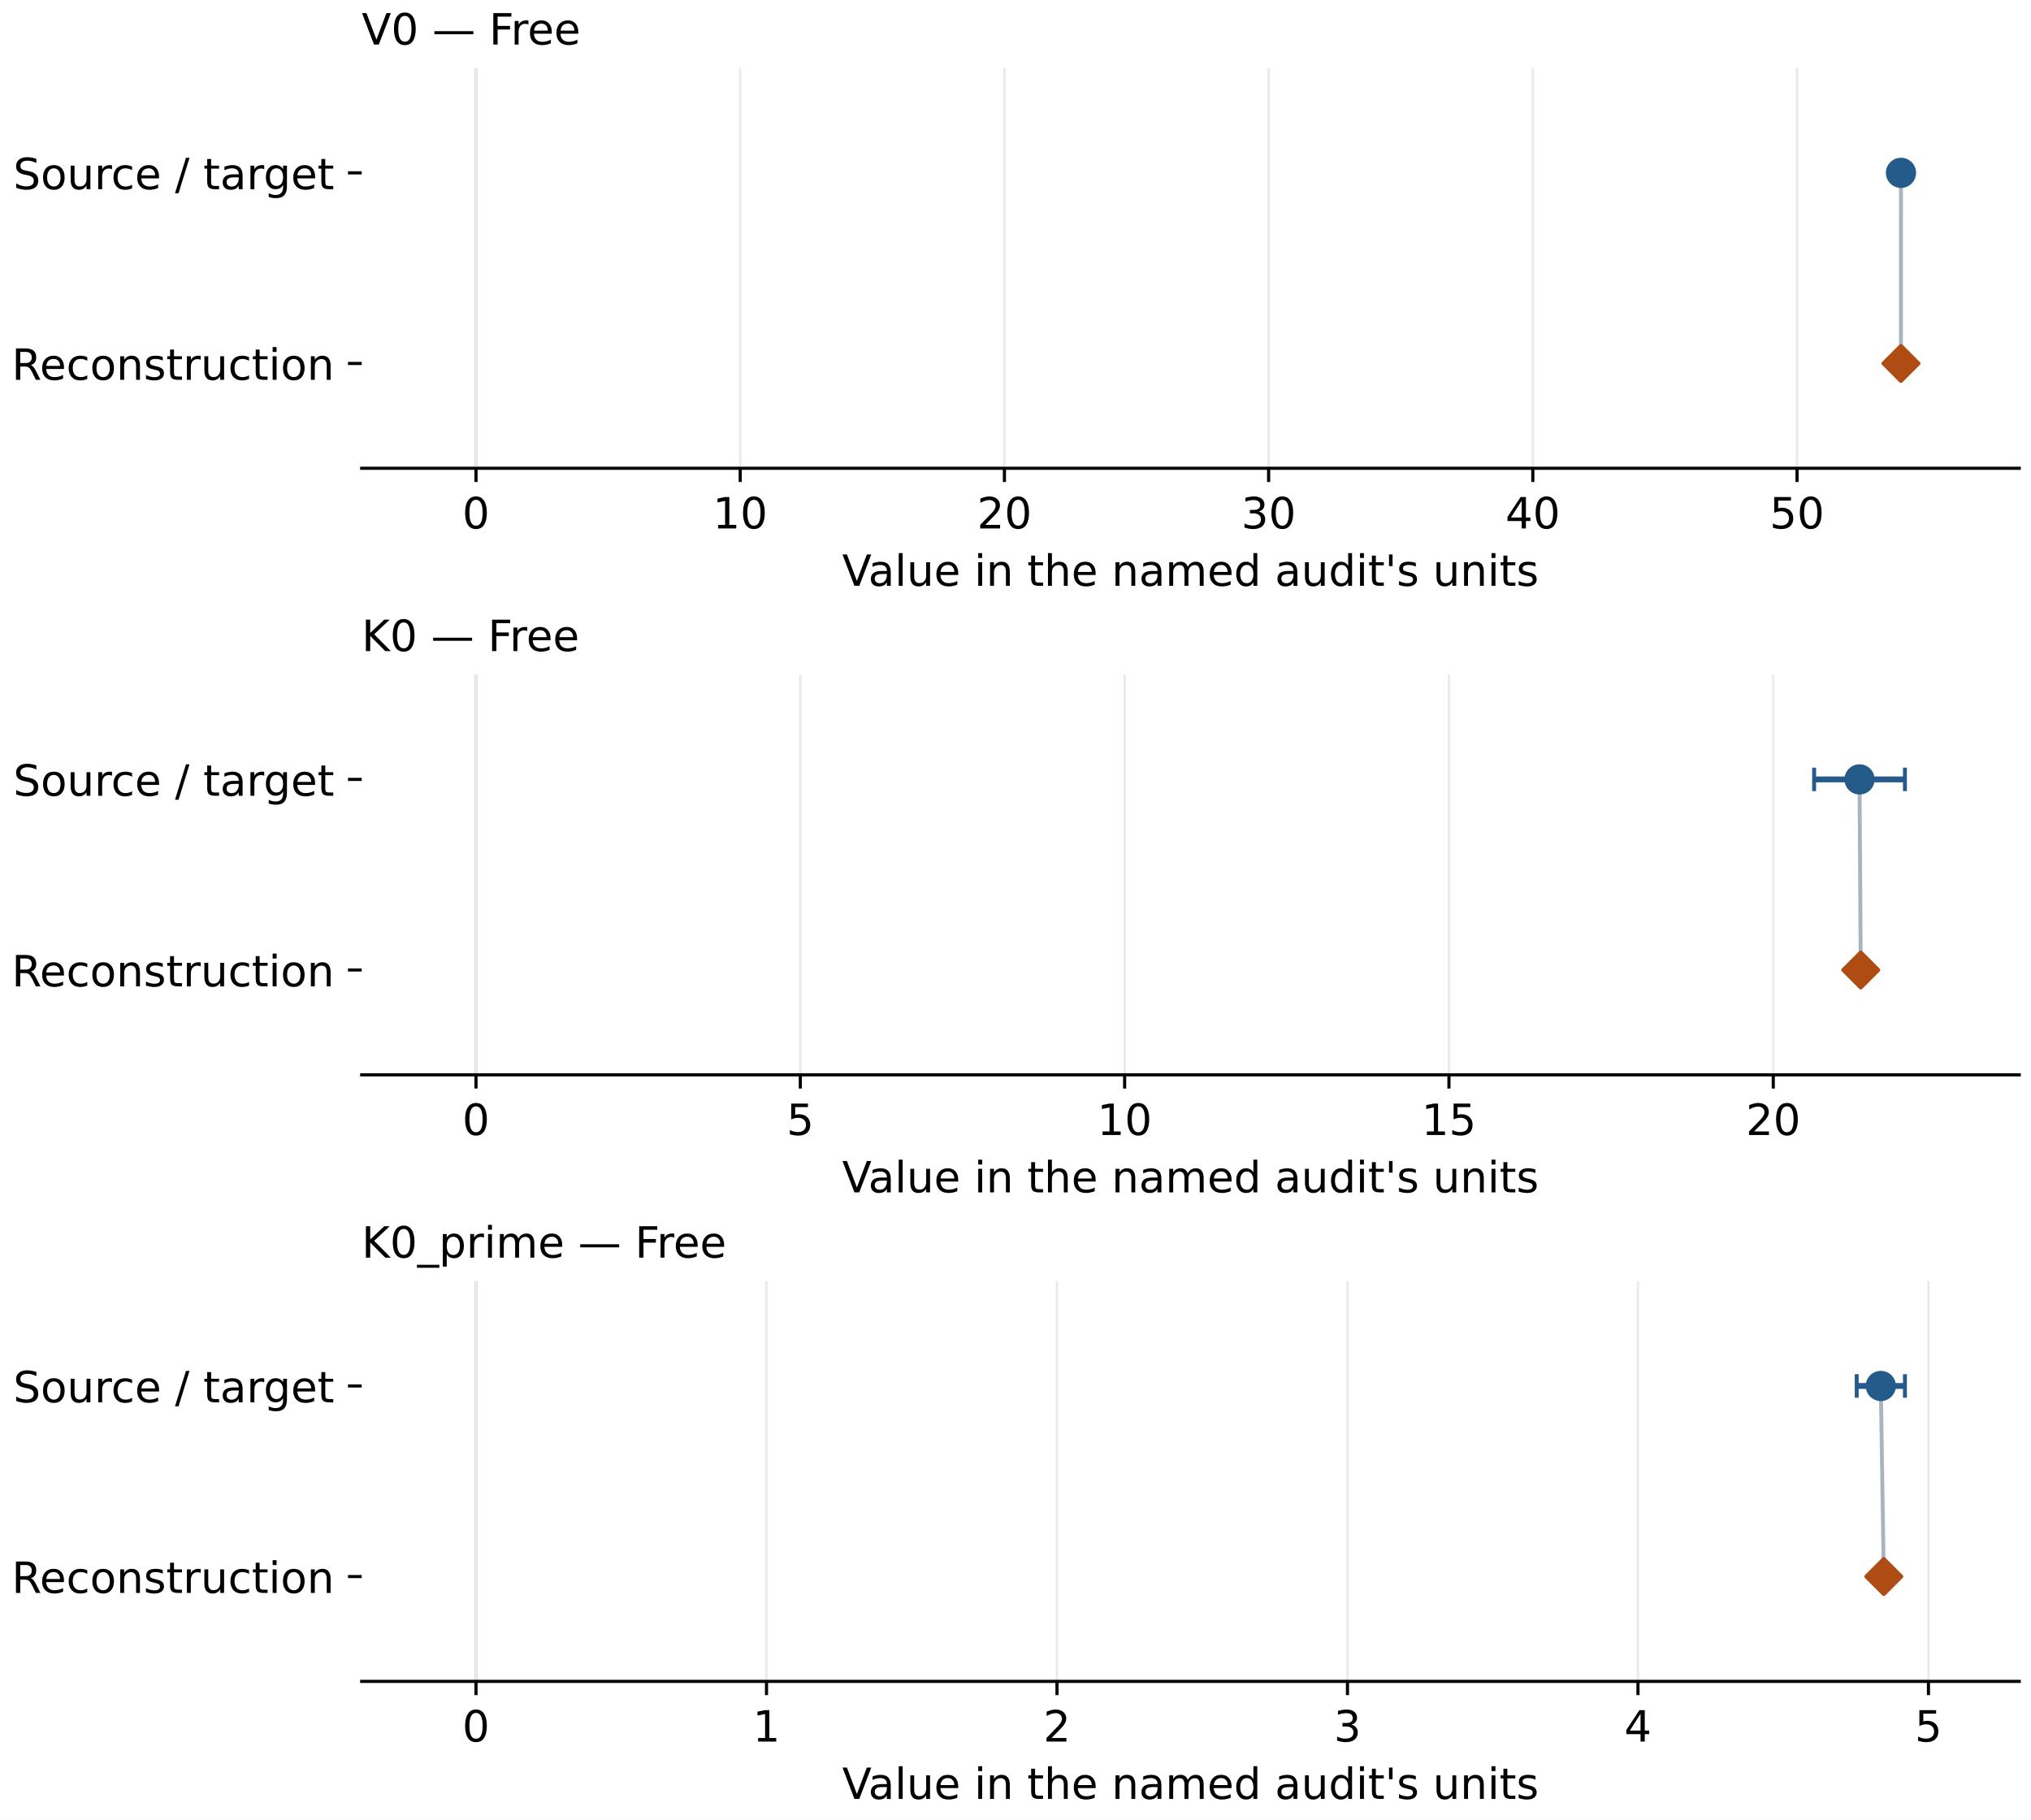
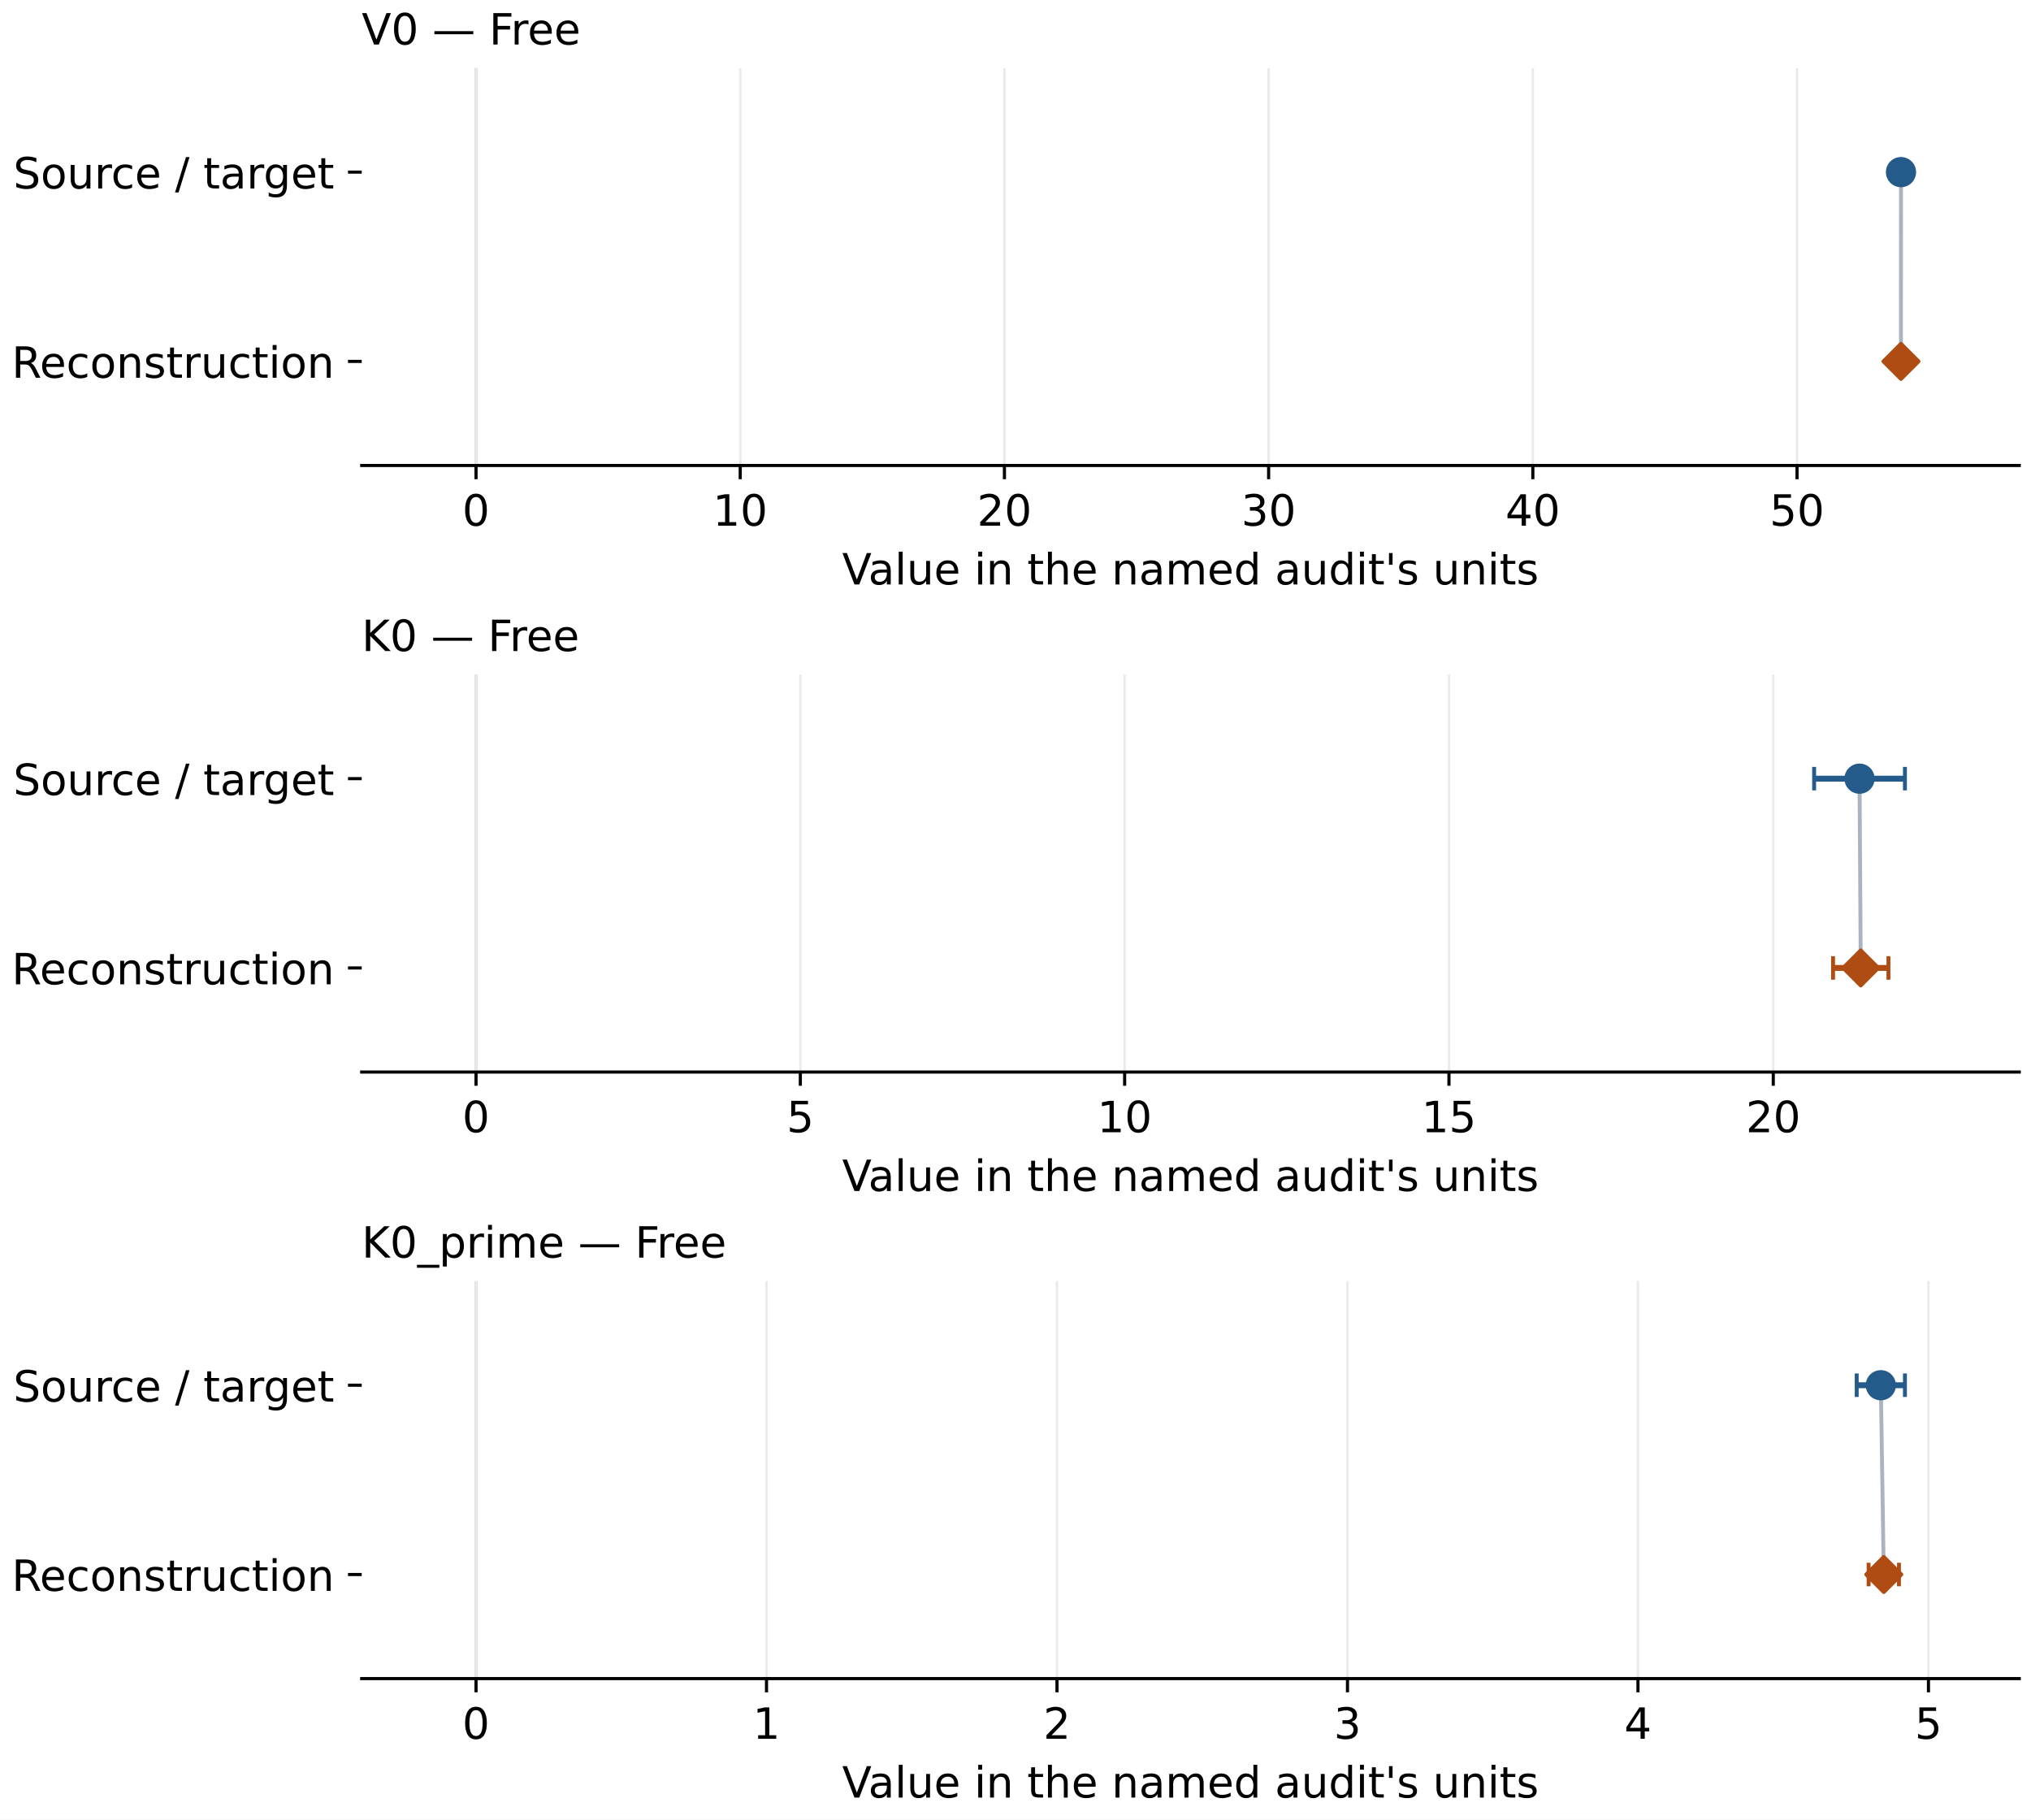
<svg xmlns="http://www.w3.org/2000/svg" xmlns:xlink="http://www.w3.org/1999/xlink" width="518.4pt" height="464.4pt" viewBox="0 0 518.4 464.4" version="1.1">
  <defs>
    <style type="text/css">*{stroke-linejoin: round; stroke-linecap: butt}</style>
  </defs>
  <g id="figure_1">
    <g id="patch_1">
      <path d="M 0 464.4 L 518.4 464.4 L 518.4 0 L 0 0 z " style="fill: #ffffff" />
    </g>
    <g id="axes_1">
      <g id="patch_2">
-         <path d="M 92.321 119.508 L 515.4 119.508 L 515.4 17.359 L 92.321 17.359 z " style="fill: #ffffff" />
+         <path d="M 92.323 118.799 L 515.4 118.799 L 515.4 17.358 L 92.323 17.358 z " style="fill: #ffffff" />
      </g>
      <g id="line2d_1">
-         <path d="M 121.499 119.508 L 121.499 17.359 " clip-path="url(#p881a610187)" style="fill: none; stroke: #c3cad2; stroke-width: 0.7; stroke-linecap: square" />
+         <path d="M 121.501 118.799 L 121.501 17.358 " clip-path="url(#pf70a6665eb)" style="fill: none; stroke: #c3cad2; stroke-width: 0.7; stroke-linecap: square" />
      </g>
      <g id="line2d_2">
-         <path d="M 485.214 44.112 L 485.207 92.754 " clip-path="url(#p881a610187)" style="fill: none; stroke: #aab4c0; stroke-linecap: square" />
+         <path d="M 485.214 43.926 L 485.207 92.231 " clip-path="url(#pf70a6665eb)" style="fill: none; stroke: #aab4c0; stroke-linecap: square" />
      </g>
      <g id="matplotlib.axis_1">
        <g id="xtick_1">
          <g id="line2d_3">
-             <path d="M 121.499 119.508 L 121.499 17.359 " clip-path="url(#p881a610187)" style="fill: none; stroke: #e7eaee; stroke-width: 0.6; stroke-linecap: square" />
+             <path d="M 121.501 118.799 L 121.501 17.358 " clip-path="url(#pf70a6665eb)" style="fill: none; stroke: #e7eaee; stroke-width: 0.6; stroke-linecap: square" />
          </g>
          <g id="line2d_4">
            <defs>
              <path id="mb45e14ee2d" d="M 0 0 L 0 3.5 " style="stroke: #000000; stroke-width: 0.8" />
            </defs>
            <g>
-               <use xlink:href="#mb45e14ee2d" x="121.499" y="119.508" style="stroke: #000000; stroke-width: 0.8" />
+               <use xlink:href="#mb45e14ee2d" x="121.501" y="118.799" style="stroke: #000000; stroke-width: 0.8" />
            </g>
          </g>
          <g id="text_1">
-             <text style="font: 11px 'DejaVu Sans', Arial, sans-serif; text-anchor: middle" x="121.499" y="134.866" transform="rotate(-0 121.4993 134.8662)">0</text>
+             <text style="font-size: 11px; font-family: 'DejaVu Sans', Arial, sans-serif; text-anchor: middle" x="121.501" y="134.156" transform="rotate(-0 121.5009 134.156)">0</text>
          </g>
        </g>
        <g id="xtick_2">
          <g id="line2d_5">
-             <path d="M 188.936 119.508 L 188.936 17.359 " clip-path="url(#p881a610187)" style="fill: none; stroke: #e7eaee; stroke-width: 0.6; stroke-linecap: square" />
+             <path d="M 188.937 118.799 L 188.937 17.358 " clip-path="url(#pf70a6665eb)" style="fill: none; stroke: #e7eaee; stroke-width: 0.6; stroke-linecap: square" />
          </g>
          <g id="line2d_6">
            <g>
-               <use xlink:href="#mb45e14ee2d" x="188.936" y="119.508" style="stroke: #000000; stroke-width: 0.8" />
+               <use xlink:href="#mb45e14ee2d" x="188.937" y="118.799" style="stroke: #000000; stroke-width: 0.8" />
            </g>
          </g>
          <g id="text_2">
-             <text style="font: 11px 'DejaVu Sans', Arial, sans-serif; text-anchor: middle" x="188.936" y="134.866" transform="rotate(-0 188.9359 134.8662)">10</text>
+             <text style="font-size: 11px; font-family: 'DejaVu Sans', Arial, sans-serif; text-anchor: middle" x="188.937" y="134.156" transform="rotate(-0 188.9373 134.156)">10</text>
          </g>
        </g>
        <g id="xtick_3">
          <g id="line2d_7">
-             <path d="M 256.373 119.508 L 256.373 17.359 " clip-path="url(#p881a610187)" style="fill: none; stroke: #e7eaee; stroke-width: 0.6; stroke-linecap: square" />
+             <path d="M 256.374 118.799 L 256.374 17.358 " clip-path="url(#pf70a6665eb)" style="fill: none; stroke: #e7eaee; stroke-width: 0.6; stroke-linecap: square" />
          </g>
          <g id="line2d_8">
            <g>
-               <use xlink:href="#mb45e14ee2d" x="256.373" y="119.508" style="stroke: #000000; stroke-width: 0.8" />
+               <use xlink:href="#mb45e14ee2d" x="256.374" y="118.799" style="stroke: #000000; stroke-width: 0.8" />
            </g>
          </g>
          <g id="text_3">
-             <text style="font: 11px 'DejaVu Sans', Arial, sans-serif; text-anchor: middle" x="256.373" y="134.866" transform="rotate(-0 256.3726 134.8662)">20</text>
+             <text style="font-size: 11px; font-family: 'DejaVu Sans', Arial, sans-serif; text-anchor: middle" x="256.374" y="134.156" transform="rotate(-0 256.3736 134.156)">20</text>
          </g>
        </g>
        <g id="xtick_4">
          <g id="line2d_9">
-             <path d="M 323.809 119.508 L 323.809 17.359 " clip-path="url(#p881a610187)" style="fill: none; stroke: #e7eaee; stroke-width: 0.6; stroke-linecap: square" />
+             <path d="M 323.81 118.799 L 323.81 17.358 " clip-path="url(#pf70a6665eb)" style="fill: none; stroke: #e7eaee; stroke-width: 0.6; stroke-linecap: square" />
          </g>
          <g id="line2d_10">
            <g>
-               <use xlink:href="#mb45e14ee2d" x="323.809" y="119.508" style="stroke: #000000; stroke-width: 0.8" />
+               <use xlink:href="#mb45e14ee2d" x="323.81" y="118.799" style="stroke: #000000; stroke-width: 0.8" />
            </g>
          </g>
          <g id="text_4">
-             <text style="font: 11px 'DejaVu Sans', Arial, sans-serif; text-anchor: middle" x="323.809" y="134.866" transform="rotate(-0 323.8092 134.8662)">30</text>
+             <text style="font-size: 11px; font-family: 'DejaVu Sans', Arial, sans-serif; text-anchor: middle" x="323.81" y="134.156" transform="rotate(-0 323.81 134.156)">30</text>
          </g>
        </g>
        <g id="xtick_5">
          <g id="line2d_11">
-             <path d="M 391.246 119.508 L 391.246 17.359 " clip-path="url(#p881a610187)" style="fill: none; stroke: #e7eaee; stroke-width: 0.6; stroke-linecap: square" />
+             <path d="M 391.246 118.799 L 391.246 17.358 " clip-path="url(#pf70a6665eb)" style="fill: none; stroke: #e7eaee; stroke-width: 0.6; stroke-linecap: square" />
          </g>
          <g id="line2d_12">
            <g>
-               <use xlink:href="#mb45e14ee2d" x="391.246" y="119.508" style="stroke: #000000; stroke-width: 0.8" />
+               <use xlink:href="#mb45e14ee2d" x="391.246" y="118.799" style="stroke: #000000; stroke-width: 0.8" />
            </g>
          </g>
          <g id="text_5">
-             <text style="font: 11px 'DejaVu Sans', Arial, sans-serif; text-anchor: middle" x="391.246" y="134.866" transform="rotate(-0 391.2458 134.8662)">40</text>
+             <text style="font-size: 11px; font-family: 'DejaVu Sans', Arial, sans-serif; text-anchor: middle" x="391.246" y="134.156" transform="rotate(-0 391.2463 134.156)">40</text>
          </g>
        </g>
        <g id="xtick_6">
          <g id="line2d_13">
-             <path d="M 458.682 119.508 L 458.682 17.359 " clip-path="url(#p881a610187)" style="fill: none; stroke: #e7eaee; stroke-width: 0.6; stroke-linecap: square" />
+             <path d="M 458.683 118.799 L 458.683 17.358 " clip-path="url(#pf70a6665eb)" style="fill: none; stroke: #e7eaee; stroke-width: 0.6; stroke-linecap: square" />
          </g>
          <g id="line2d_14">
            <g>
-               <use xlink:href="#mb45e14ee2d" x="458.682" y="119.508" style="stroke: #000000; stroke-width: 0.8" />
+               <use xlink:href="#mb45e14ee2d" x="458.683" y="118.799" style="stroke: #000000; stroke-width: 0.8" />
            </g>
          </g>
          <g id="text_6">
-             <text style="font: 11px 'DejaVu Sans', Arial, sans-serif; text-anchor: middle" x="458.682" y="134.866" transform="rotate(-0 458.6825 134.8662)">50</text>
+             <text style="font-size: 11px; font-family: 'DejaVu Sans', Arial, sans-serif; text-anchor: middle" x="458.683" y="134.156" transform="rotate(-0 458.6827 134.156)">50</text>
          </g>
        </g>
        <g id="text_7">
-           <text style="font: 11px 'DejaVu Sans', Arial, sans-serif; text-anchor: middle" x="303.861" y="149.512" transform="rotate(-0 303.8606 149.5121)">Value in the named audit's units</text>
+           <text style="font-size: 11px; font-family: 'DejaVu Sans', Arial, sans-serif; text-anchor: middle" x="303.861" y="149.157" transform="rotate(-0 303.8615 149.1569)">Value in the named audit's units</text>
        </g>
      </g>
      <g id="matplotlib.axis_2">
        <g id="ytick_1">
          <g id="line2d_15">
            <defs>
              <path id="m7f30f8d901" d="M 0 0 L -3.5 0 " style="stroke: #000000; stroke-width: 0.8" />
            </defs>
            <g>
-               <use xlink:href="#m7f30f8d901" x="92.321" y="92.754" style="stroke: #000000; stroke-width: 0.8" />
+               <use xlink:href="#m7f30f8d901" x="92.323" y="92.231" style="stroke: #000000; stroke-width: 0.8" />
            </g>
          </g>
          <g id="text_8">
-             <text style="font: 11px 'DejaVu Sans', Arial, sans-serif; text-anchor: end" x="85.321" y="96.934" transform="rotate(-0 85.32149 96.93362)">Reconstruction</text>
+             <text style="font-size: 11px; font-family: 'DejaVu Sans', Arial, sans-serif; text-anchor: end" x="85.323" y="96.41" transform="rotate(-0 85.32321 96.40989)">Reconstruction</text>
          </g>
        </g>
        <g id="ytick_2">
          <g id="line2d_16">
            <g>
-               <use xlink:href="#m7f30f8d901" x="92.321" y="44.112" style="stroke: #000000; stroke-width: 0.8" />
+               <use xlink:href="#m7f30f8d901" x="92.323" y="43.926" style="stroke: #000000; stroke-width: 0.8" />
            </g>
          </g>
          <g id="text_9">
-             <text style="font: 11px 'DejaVu Sans', Arial, sans-serif; text-anchor: end" x="85.321" y="48.291" transform="rotate(-0 85.32149 48.29107)">Source / target</text>
+             <text style="font-size: 11px; font-family: 'DejaVu Sans', Arial, sans-serif; text-anchor: end" x="85.323" y="48.104" transform="rotate(-0 85.32321 48.10424)">Source / target</text>
          </g>
        </g>
      </g>
      <g id="PathCollection_1">
        <defs>
          <path id="m5b1aaaca44" d="M 0 3.354 C 0.89 3.354 1.743 3.001 2.372 2.372 C 3.001 1.743 3.354 0.89 3.354 0 C 3.354 -0.89 3.001 -1.743 2.372 -2.372 C 1.743 -3.001 0.89 -3.354 0 -3.354 C -0.89 -3.354 -1.743 -3.001 -2.372 -2.372 C -3.001 -1.743 -3.354 -0.89 -3.354 0 C -3.354 0.89 -3.001 1.743 -2.372 2.372 C -1.743 3.001 -0.89 3.354 0 3.354 z " style="stroke: #245b8a" />
        </defs>
-         <g clip-path="url(#p881a610187)">
-           <use xlink:href="#m5b1aaaca44" x="485.214" y="44.112" style="fill: #245b8a; stroke: #245b8a" />
+         <g clip-path="url(#pf70a6665eb)">
+           <use xlink:href="#m5b1aaaca44" x="485.214" y="43.926" style="fill: #245b8a; stroke: #245b8a" />
        </g>
      </g>
      <g id="PathCollection_2">
        <defs>
          <path id="m79c71298e6" d="M -0 4.472 L 4.472 0 L 0 -4.472 L -4.472 -0 z " style="stroke: #ae4c14" />
        </defs>
-         <g clip-path="url(#p881a610187)">
-           <use xlink:href="#m79c71298e6" x="485.207" y="92.754" style="fill: #ae4c14; stroke: #ae4c14" />
+         <g clip-path="url(#pf70a6665eb)">
+           <use xlink:href="#m79c71298e6" x="485.207" y="92.231" style="fill: #ae4c14; stroke: #ae4c14" />
        </g>
      </g>
      <g id="LineCollection_1">
-         <path d="M 484.206 44.112 L 486.222 44.112 " clip-path="url(#p881a610187)" style="fill: none; stroke: #245b8a; stroke-width: 1.5" />
+         <path d="M 484.206 43.926 L 486.222 43.926 " clip-path="url(#pf70a6665eb)" style="fill: none; stroke: #245b8a; stroke-width: 1.5" />
      </g>
      <g id="line2d_17">
        <defs>
          <path id="m002537e231" d="M 0 3 L 0 -3 " style="stroke: #245b8a" />
        </defs>
-         <g clip-path="url(#p881a610187)">
-           <use xlink:href="#m002537e231" x="484.206" y="44.112" style="fill: #245b8a; stroke: #245b8a" />
+         <g clip-path="url(#pf70a6665eb)">
+           <use xlink:href="#m002537e231" x="484.206" y="43.926" style="fill: #245b8a; stroke: #245b8a" />
        </g>
      </g>
      <g id="line2d_18">
-         <g clip-path="url(#p881a610187)">
-           <use xlink:href="#m002537e231" x="486.222" y="44.112" style="fill: #245b8a; stroke: #245b8a" />
+         <g clip-path="url(#pf70a6665eb)">
+           <use xlink:href="#m002537e231" x="486.222" y="43.926" style="fill: #245b8a; stroke: #245b8a" />
+         </g>
+       </g>
+       <g id="LineCollection_2">
+         <path d="M 484.574 92.231 L 485.841 92.231 " clip-path="url(#pf70a6665eb)" style="fill: none; stroke: #ae4c14; stroke-width: 1.5" />
+       </g>
+       <g id="line2d_19">
+         <defs>
+           <path id="m3def4cd5cd" d="M 0 3 L 0 -3 " style="stroke: #ae4c14" />
+         </defs>
+         <g clip-path="url(#pf70a6665eb)">
+           <use xlink:href="#m3def4cd5cd" x="484.574" y="92.231" style="fill: #ae4c14; stroke: #ae4c14" />
+         </g>
+       </g>
+       <g id="line2d_20">
+         <g clip-path="url(#pf70a6665eb)">
+           <use xlink:href="#m3def4cd5cd" x="485.841" y="92.231" style="fill: #ae4c14; stroke: #ae4c14" />
        </g>
      </g>
      <g id="patch_3">
-         <path d="M 92.321 119.508 L 515.4 119.508 " style="fill: none; stroke: #000000; stroke-width: 0.8; stroke-linejoin: miter; stroke-linecap: square" />
+         <path d="M 92.323 118.799 L 515.4 118.799 " style="fill: none; stroke: #000000; stroke-width: 0.8; stroke-linejoin: miter; stroke-linecap: square" />
      </g>
      <g id="text_10">
-         <text style="font: 11px 'DejaVu Sans', Arial, sans-serif; text-anchor: start" x="92.321" y="11.359" transform="rotate(-0 92.32149 11.35852)">V0 — Free</text>
+         <text style="font-size: 11px; font-family: 'DejaVu Sans', Arial, sans-serif; text-anchor: start" x="92.323" y="11.358" transform="rotate(-0 92.32321 11.35766)">V0 — Free</text>
      </g>
    </g>
    <g id="axes_2">
      <g id="patch_4">
-         <path d="M 92.321 274.308 L 515.4 274.308 L 515.4 172.159 L 92.321 172.159 z " style="fill: #ffffff" />
-       </g>
-       <g id="line2d_19">
-         <path d="M 121.499 274.308 L 121.499 172.159 " clip-path="url(#p8bce2dddd9)" style="fill: none; stroke: #c3cad2; stroke-width: 0.7; stroke-linecap: square" />
-       </g>
-       <g id="line2d_20">
-         <path d="M 474.633 198.912 L 474.943 247.554 " clip-path="url(#p8bce2dddd9)" style="fill: none; stroke: #aab4c0; stroke-linecap: square" />
+         <path d="M 92.323 273.598 L 515.4 273.598 L 515.4 172.157 L 92.323 172.157 z " style="fill: #ffffff" />
+       </g>
+       <g id="line2d_21">
+         <path d="M 121.501 273.598 L 121.501 172.157 " clip-path="url(#peb98847f4b)" style="fill: none; stroke: #c3cad2; stroke-width: 0.7; stroke-linecap: square" />
+       </g>
+       <g id="line2d_22">
+         <path d="M 474.633 198.725 L 474.943 247.03 " clip-path="url(#peb98847f4b)" style="fill: none; stroke: #aab4c0; stroke-linecap: square" />
      </g>
      <g id="matplotlib.axis_3">
        <g id="xtick_7">
-           <g id="line2d_21">
-             <path d="M 121.499 274.308 L 121.499 172.159 " clip-path="url(#p8bce2dddd9)" style="fill: none; stroke: #e7eaee; stroke-width: 0.6; stroke-linecap: square" />
-           </g>
-           <g id="line2d_22">
-             <g>
-               <use xlink:href="#mb45e14ee2d" x="121.499" y="274.308" style="stroke: #000000; stroke-width: 0.8" />
+           <g id="line2d_23">
+             <path d="M 121.501 273.598 L 121.501 172.157 " clip-path="url(#peb98847f4b)" style="fill: none; stroke: #e7eaee; stroke-width: 0.6; stroke-linecap: square" />
+           </g>
+           <g id="line2d_24">
+             <g>
+               <use xlink:href="#mb45e14ee2d" x="121.501" y="273.598" style="stroke: #000000; stroke-width: 0.8" />
            </g>
          </g>
          <g id="text_11">
-             <text style="font: 11px 'DejaVu Sans', Arial, sans-serif; text-anchor: middle" x="121.499" y="289.666" transform="rotate(-0 121.4993 289.6662)">0</text>
+             <text style="font-size: 11px; font-family: 'DejaVu Sans', Arial, sans-serif; text-anchor: middle" x="121.501" y="288.956" transform="rotate(-0 121.5009 288.9558)">0</text>
          </g>
        </g>
        <g id="xtick_8">
-           <g id="line2d_23">
-             <path d="M 204.278 274.308 L 204.278 172.159 " clip-path="url(#p8bce2dddd9)" style="fill: none; stroke: #e7eaee; stroke-width: 0.6; stroke-linecap: square" />
-           </g>
-           <g id="line2d_24">
-             <g>
-               <use xlink:href="#mb45e14ee2d" x="204.278" y="274.308" style="stroke: #000000; stroke-width: 0.8" />
+           <g id="line2d_25">
+             <path d="M 204.279 273.598 L 204.279 172.157 " clip-path="url(#peb98847f4b)" style="fill: none; stroke: #e7eaee; stroke-width: 0.6; stroke-linecap: square" />
+           </g>
+           <g id="line2d_26">
+             <g>
+               <use xlink:href="#mb45e14ee2d" x="204.279" y="273.598" style="stroke: #000000; stroke-width: 0.8" />
            </g>
          </g>
          <g id="text_12">
-             <text style="font: 11px 'DejaVu Sans', Arial, sans-serif; text-anchor: middle" x="204.278" y="289.666" transform="rotate(-0 204.2779 289.6662)">5</text>
+             <text style="font-size: 11px; font-family: 'DejaVu Sans', Arial, sans-serif; text-anchor: middle" x="204.279" y="288.956" transform="rotate(-0 204.2792 288.9558)">5</text>
          </g>
        </g>
        <g id="xtick_9">
-           <g id="line2d_25">
-             <path d="M 287.057 274.308 L 287.057 172.159 " clip-path="url(#p8bce2dddd9)" style="fill: none; stroke: #e7eaee; stroke-width: 0.6; stroke-linecap: square" />
-           </g>
-           <g id="line2d_26">
-             <g>
-               <use xlink:href="#mb45e14ee2d" x="287.057" y="274.308" style="stroke: #000000; stroke-width: 0.8" />
+           <g id="line2d_27">
+             <path d="M 287.057 273.598 L 287.057 172.157 " clip-path="url(#peb98847f4b)" style="fill: none; stroke: #e7eaee; stroke-width: 0.6; stroke-linecap: square" />
+           </g>
+           <g id="line2d_28">
+             <g>
+               <use xlink:href="#mb45e14ee2d" x="287.057" y="273.598" style="stroke: #000000; stroke-width: 0.8" />
            </g>
          </g>
          <g id="text_13">
-             <text style="font: 11px 'DejaVu Sans', Arial, sans-serif; text-anchor: middle" x="287.057" y="289.666" transform="rotate(-0 287.0566 289.6662)">10</text>
+             <text style="font-size: 11px; font-family: 'DejaVu Sans', Arial, sans-serif; text-anchor: middle" x="287.057" y="288.956" transform="rotate(-0 287.0575 288.9558)">10</text>
          </g>
        </g>
        <g id="xtick_10">
-           <g id="line2d_27">
-             <path d="M 369.835 274.308 L 369.835 172.159 " clip-path="url(#p8bce2dddd9)" style="fill: none; stroke: #e7eaee; stroke-width: 0.6; stroke-linecap: square" />
-           </g>
-           <g id="line2d_28">
-             <g>
-               <use xlink:href="#mb45e14ee2d" x="369.835" y="274.308" style="stroke: #000000; stroke-width: 0.8" />
+           <g id="line2d_29">
+             <path d="M 369.836 273.598 L 369.836 172.157 " clip-path="url(#peb98847f4b)" style="fill: none; stroke: #e7eaee; stroke-width: 0.6; stroke-linecap: square" />
+           </g>
+           <g id="line2d_30">
+             <g>
+               <use xlink:href="#mb45e14ee2d" x="369.836" y="273.598" style="stroke: #000000; stroke-width: 0.8" />
            </g>
          </g>
          <g id="text_14">
-             <text style="font: 11px 'DejaVu Sans', Arial, sans-serif; text-anchor: middle" x="369.835" y="289.666" transform="rotate(-0 369.8352 289.6662)">15</text>
+             <text style="font-size: 11px; font-family: 'DejaVu Sans', Arial, sans-serif; text-anchor: middle" x="369.836" y="288.956" transform="rotate(-0 369.8358 288.9558)">15</text>
          </g>
        </g>
        <g id="xtick_11">
-           <g id="line2d_29">
-             <path d="M 452.614 274.308 L 452.614 172.159 " clip-path="url(#p8bce2dddd9)" style="fill: none; stroke: #e7eaee; stroke-width: 0.6; stroke-linecap: square" />
-           </g>
-           <g id="line2d_30">
-             <g>
-               <use xlink:href="#mb45e14ee2d" x="452.614" y="274.308" style="stroke: #000000; stroke-width: 0.8" />
+           <g id="line2d_31">
+             <path d="M 452.614 273.598 L 452.614 172.157 " clip-path="url(#peb98847f4b)" style="fill: none; stroke: #e7eaee; stroke-width: 0.6; stroke-linecap: square" />
+           </g>
+           <g id="line2d_32">
+             <g>
+               <use xlink:href="#mb45e14ee2d" x="452.614" y="273.598" style="stroke: #000000; stroke-width: 0.8" />
            </g>
          </g>
          <g id="text_15">
-             <text style="font: 11px 'DejaVu Sans', Arial, sans-serif; text-anchor: middle" x="452.614" y="289.666" transform="rotate(-0 452.6138 289.6662)">20</text>
+             <text style="font-size: 11px; font-family: 'DejaVu Sans', Arial, sans-serif; text-anchor: middle" x="452.614" y="288.956" transform="rotate(-0 452.6141 288.9558)">20</text>
          </g>
        </g>
        <g id="text_16">
-           <text style="font: 11px 'DejaVu Sans', Arial, sans-serif; text-anchor: middle" x="303.861" y="304.312" transform="rotate(-0 303.8606 304.3121)">Value in the named audit's units</text>
+           <text style="font-size: 11px; font-family: 'DejaVu Sans', Arial, sans-serif; text-anchor: middle" x="303.861" y="303.957" transform="rotate(-0 303.8615 303.9566)">Value in the named audit's units</text>
        </g>
      </g>
      <g id="matplotlib.axis_4">
        <g id="ytick_3">
-           <g id="line2d_31">
-             <g>
-               <use xlink:href="#m7f30f8d901" x="92.321" y="247.554" style="stroke: #000000; stroke-width: 0.8" />
+           <g id="line2d_33">
+             <g>
+               <use xlink:href="#m7f30f8d901" x="92.323" y="247.03" style="stroke: #000000; stroke-width: 0.8" />
            </g>
          </g>
          <g id="text_17">
-             <text style="font: 11px 'DejaVu Sans', Arial, sans-serif; text-anchor: end" x="85.321" y="251.734" transform="rotate(-0 85.32149 251.7336)">Reconstruction</text>
+             <text style="font-size: 11px; font-family: 'DejaVu Sans', Arial, sans-serif; text-anchor: end" x="85.323" y="251.21" transform="rotate(-0 85.32321 251.2096)">Reconstruction</text>
          </g>
        </g>
        <g id="ytick_4">
-           <g id="line2d_32">
-             <g>
-               <use xlink:href="#m7f30f8d901" x="92.321" y="198.912" style="stroke: #000000; stroke-width: 0.8" />
+           <g id="line2d_34">
+             <g>
+               <use xlink:href="#m7f30f8d901" x="92.323" y="198.725" style="stroke: #000000; stroke-width: 0.8" />
            </g>
          </g>
          <g id="text_18">
-             <text style="font: 11px 'DejaVu Sans', Arial, sans-serif; text-anchor: end" x="85.321" y="203.091" transform="rotate(-0 85.32149 203.0911)">Source / target</text>
+             <text style="font-size: 11px; font-family: 'DejaVu Sans', Arial, sans-serif; text-anchor: end" x="85.323" y="202.904" transform="rotate(-0 85.32321 202.904)">Source / target</text>
          </g>
        </g>
      </g>
      <g id="PathCollection_3">
-         <g clip-path="url(#p8bce2dddd9)">
-           <use xlink:href="#m5b1aaaca44" x="474.633" y="198.912" style="fill: #245b8a; stroke: #245b8a" />
+         <g clip-path="url(#peb98847f4b)">
+           <use xlink:href="#m5b1aaaca44" x="474.633" y="198.725" style="fill: #245b8a; stroke: #245b8a" />
        </g>
      </g>
      <g id="PathCollection_4">
-         <g clip-path="url(#p8bce2dddd9)">
-           <use xlink:href="#m79c71298e6" x="474.943" y="247.554" style="fill: #ae4c14; stroke: #ae4c14" />
-         </g>
-       </g>
-       <g id="LineCollection_2">
-         <path d="M 463.044 198.912 L 486.222 198.912 " clip-path="url(#p8bce2dddd9)" style="fill: none; stroke: #245b8a; stroke-width: 1.5" />
-       </g>
-       <g id="line2d_33">
-         <g clip-path="url(#p8bce2dddd9)">
-           <use xlink:href="#m002537e231" x="463.044" y="198.912" style="fill: #245b8a; stroke: #245b8a" />
-         </g>
-       </g>
-       <g id="line2d_34">
-         <g clip-path="url(#p8bce2dddd9)">
-           <use xlink:href="#m002537e231" x="486.222" y="198.912" style="fill: #245b8a; stroke: #245b8a" />
+         <g clip-path="url(#peb98847f4b)">
+           <use xlink:href="#m79c71298e6" x="474.943" y="247.03" style="fill: #ae4c14; stroke: #ae4c14" />
+         </g>
+       </g>
+       <g id="LineCollection_3">
+         <path d="M 463.044 198.725 L 486.222 198.725 " clip-path="url(#peb98847f4b)" style="fill: none; stroke: #245b8a; stroke-width: 1.5" />
+       </g>
+       <g id="line2d_35">
+         <g clip-path="url(#peb98847f4b)">
+           <use xlink:href="#m002537e231" x="463.044" y="198.725" style="fill: #245b8a; stroke: #245b8a" />
+         </g>
+       </g>
+       <g id="line2d_36">
+         <g clip-path="url(#peb98847f4b)">
+           <use xlink:href="#m002537e231" x="486.222" y="198.725" style="fill: #245b8a; stroke: #245b8a" />
+         </g>
+       </g>
+       <g id="LineCollection_4">
+         <path d="M 467.875 247.03 L 482.011 247.03 " clip-path="url(#peb98847f4b)" style="fill: none; stroke: #ae4c14; stroke-width: 1.5" />
+       </g>
+       <g id="line2d_37">
+         <g clip-path="url(#peb98847f4b)">
+           <use xlink:href="#m3def4cd5cd" x="467.875" y="247.03" style="fill: #ae4c14; stroke: #ae4c14" />
+         </g>
+       </g>
+       <g id="line2d_38">
+         <g clip-path="url(#peb98847f4b)">
+           <use xlink:href="#m3def4cd5cd" x="482.011" y="247.03" style="fill: #ae4c14; stroke: #ae4c14" />
        </g>
      </g>
      <g id="patch_5">
-         <path d="M 92.321 274.308 L 515.4 274.308 " style="fill: none; stroke: #000000; stroke-width: 0.8; stroke-linejoin: miter; stroke-linecap: square" />
+         <path d="M 92.323 273.598 L 515.4 273.598 " style="fill: none; stroke: #000000; stroke-width: 0.8; stroke-linejoin: miter; stroke-linecap: square" />
      </g>
      <g id="text_19">
-         <text style="font: 11px 'DejaVu Sans', Arial, sans-serif; text-anchor: start" x="92.321" y="166.159" transform="rotate(-0 92.32149 166.1585)">K0 — Free</text>
+         <text style="font-size: 11px; font-family: 'DejaVu Sans', Arial, sans-serif; text-anchor: start" x="92.323" y="166.157" transform="rotate(-0 92.32321 166.1574)">K0 — Free</text>
      </g>
    </g>
    <g id="axes_3">
      <g id="patch_6">
-         <path d="M 92.321 429.108 L 515.4 429.108 L 515.4 326.959 L 92.321 326.959 z " style="fill: #ffffff" />
-       </g>
-       <g id="line2d_35">
-         <path d="M 121.499 429.108 L 121.499 326.959 " clip-path="url(#p3969492e78)" style="fill: none; stroke: #c3cad2; stroke-width: 0.7; stroke-linecap: square" />
-       </g>
-       <g id="line2d_36">
-         <path d="M 480.068 353.712 L 480.825 402.354 " clip-path="url(#p3969492e78)" style="fill: none; stroke: #aab4c0; stroke-linecap: square" />
+         <path d="M 92.323 428.399 L 515.4 428.399 L 515.4 326.958 L 92.323 326.958 z " style="fill: #ffffff" />
+       </g>
+       <g id="line2d_39">
+         <path d="M 121.501 428.399 L 121.501 326.958 " clip-path="url(#p3886559bbe)" style="fill: none; stroke: #c3cad2; stroke-width: 0.7; stroke-linecap: square" />
+       </g>
+       <g id="line2d_40">
+         <path d="M 480.068 353.526 L 480.825 401.831 " clip-path="url(#p3886559bbe)" style="fill: none; stroke: #aab4c0; stroke-linecap: square" />
      </g>
      <g id="matplotlib.axis_5">
        <g id="xtick_12">
-           <g id="line2d_37">
-             <path d="M 121.499 429.108 L 121.499 326.959 " clip-path="url(#p3969492e78)" style="fill: none; stroke: #e7eaee; stroke-width: 0.6; stroke-linecap: square" />
-           </g>
-           <g id="line2d_38">
-             <g>
-               <use xlink:href="#mb45e14ee2d" x="121.499" y="429.108" style="stroke: #000000; stroke-width: 0.8" />
+           <g id="line2d_41">
+             <path d="M 121.501 428.399 L 121.501 326.958 " clip-path="url(#p3886559bbe)" style="fill: none; stroke: #e7eaee; stroke-width: 0.6; stroke-linecap: square" />
+           </g>
+           <g id="line2d_42">
+             <g>
+               <use xlink:href="#mb45e14ee2d" x="121.501" y="428.399" style="stroke: #000000; stroke-width: 0.8" />
            </g>
          </g>
          <g id="text_20">
-             <text style="font: 11px 'DejaVu Sans', Arial, sans-serif; text-anchor: middle" x="121.499" y="444.466" transform="rotate(-0 121.4993 444.4662)">0</text>
+             <text style="font-size: 11px; font-family: 'DejaVu Sans', Arial, sans-serif; text-anchor: middle" x="121.501" y="443.756" transform="rotate(-0 121.5009 443.7563)">0</text>
          </g>
        </g>
        <g id="xtick_13">
-           <g id="line2d_39">
-             <path d="M 195.645 429.108 L 195.645 326.959 " clip-path="url(#p3969492e78)" style="fill: none; stroke: #e7eaee; stroke-width: 0.6; stroke-linecap: square" />
-           </g>
-           <g id="line2d_40">
-             <g>
-               <use xlink:href="#mb45e14ee2d" x="195.645" y="429.108" style="stroke: #000000; stroke-width: 0.8" />
+           <g id="line2d_43">
+             <path d="M 195.646 428.399 L 195.646 326.958 " clip-path="url(#p3886559bbe)" style="fill: none; stroke: #e7eaee; stroke-width: 0.6; stroke-linecap: square" />
+           </g>
+           <g id="line2d_44">
+             <g>
+               <use xlink:href="#mb45e14ee2d" x="195.646" y="428.399" style="stroke: #000000; stroke-width: 0.8" />
            </g>
          </g>
          <g id="text_21">
-             <text style="font: 11px 'DejaVu Sans', Arial, sans-serif; text-anchor: middle" x="195.645" y="444.466" transform="rotate(-0 195.645 444.4662)">1</text>
+             <text style="font-size: 11px; font-family: 'DejaVu Sans', Arial, sans-serif; text-anchor: middle" x="195.646" y="443.756" transform="rotate(-0 195.6463 443.7563)">1</text>
          </g>
        </g>
        <g id="xtick_14">
-           <g id="line2d_41">
-             <path d="M 269.791 429.108 L 269.791 326.959 " clip-path="url(#p3969492e78)" style="fill: none; stroke: #e7eaee; stroke-width: 0.6; stroke-linecap: square" />
-           </g>
-           <g id="line2d_42">
-             <g>
-               <use xlink:href="#mb45e14ee2d" x="269.791" y="429.108" style="stroke: #000000; stroke-width: 0.8" />
+           <g id="line2d_45">
+             <path d="M 269.792 428.399 L 269.792 326.958 " clip-path="url(#p3886559bbe)" style="fill: none; stroke: #e7eaee; stroke-width: 0.6; stroke-linecap: square" />
+           </g>
+           <g id="line2d_46">
+             <g>
+               <use xlink:href="#mb45e14ee2d" x="269.792" y="428.399" style="stroke: #000000; stroke-width: 0.8" />
            </g>
          </g>
          <g id="text_22">
-             <text style="font: 11px 'DejaVu Sans', Arial, sans-serif; text-anchor: middle" x="269.791" y="444.466" transform="rotate(-0 269.7907 444.4662)">2</text>
+             <text style="font-size: 11px; font-family: 'DejaVu Sans', Arial, sans-serif; text-anchor: middle" x="269.792" y="443.756" transform="rotate(-0 269.7917 443.7563)">2</text>
          </g>
        </g>
        <g id="xtick_15">
-           <g id="line2d_43">
-             <path d="M 343.936 429.108 L 343.936 326.959 " clip-path="url(#p3969492e78)" style="fill: none; stroke: #e7eaee; stroke-width: 0.6; stroke-linecap: square" />
-           </g>
-           <g id="line2d_44">
-             <g>
-               <use xlink:href="#mb45e14ee2d" x="343.936" y="429.108" style="stroke: #000000; stroke-width: 0.8" />
+           <g id="line2d_47">
+             <path d="M 343.937 428.399 L 343.937 326.958 " clip-path="url(#p3886559bbe)" style="fill: none; stroke: #e7eaee; stroke-width: 0.6; stroke-linecap: square" />
+           </g>
+           <g id="line2d_48">
+             <g>
+               <use xlink:href="#mb45e14ee2d" x="343.937" y="428.399" style="stroke: #000000; stroke-width: 0.8" />
            </g>
          </g>
          <g id="text_23">
-             <text style="font: 11px 'DejaVu Sans', Arial, sans-serif; text-anchor: middle" x="343.936" y="444.466" transform="rotate(-0 343.9364 444.4662)">3</text>
+             <text style="font-size: 11px; font-family: 'DejaVu Sans', Arial, sans-serif; text-anchor: middle" x="343.937" y="443.756" transform="rotate(-0 343.9371 443.7563)">3</text>
          </g>
        </g>
        <g id="xtick_16">
-           <g id="line2d_45">
-             <path d="M 418.082 429.108 L 418.082 326.959 " clip-path="url(#p3969492e78)" style="fill: none; stroke: #e7eaee; stroke-width: 0.6; stroke-linecap: square" />
-           </g>
-           <g id="line2d_46">
-             <g>
-               <use xlink:href="#mb45e14ee2d" x="418.082" y="429.108" style="stroke: #000000; stroke-width: 0.8" />
+           <g id="line2d_49">
+             <path d="M 418.082 428.399 L 418.082 326.958 " clip-path="url(#p3886559bbe)" style="fill: none; stroke: #e7eaee; stroke-width: 0.6; stroke-linecap: square" />
+           </g>
+           <g id="line2d_50">
+             <g>
+               <use xlink:href="#mb45e14ee2d" x="418.082" y="428.399" style="stroke: #000000; stroke-width: 0.8" />
            </g>
          </g>
          <g id="text_24">
-             <text style="font: 11px 'DejaVu Sans', Arial, sans-serif; text-anchor: middle" x="418.082" y="444.466" transform="rotate(-0 418.0821 444.4662)">4</text>
+             <text style="font-size: 11px; font-family: 'DejaVu Sans', Arial, sans-serif; text-anchor: middle" x="418.082" y="443.756" transform="rotate(-0 418.0825 443.7563)">4</text>
          </g>
        </g>
        <g id="xtick_17">
-           <g id="line2d_47">
-             <path d="M 492.228 429.108 L 492.228 326.959 " clip-path="url(#p3969492e78)" style="fill: none; stroke: #e7eaee; stroke-width: 0.6; stroke-linecap: square" />
-           </g>
-           <g id="line2d_48">
-             <g>
-               <use xlink:href="#mb45e14ee2d" x="492.228" y="429.108" style="stroke: #000000; stroke-width: 0.8" />
+           <g id="line2d_51">
+             <path d="M 492.228 428.399 L 492.228 326.958 " clip-path="url(#p3886559bbe)" style="fill: none; stroke: #e7eaee; stroke-width: 0.6; stroke-linecap: square" />
+           </g>
+           <g id="line2d_52">
+             <g>
+               <use xlink:href="#mb45e14ee2d" x="492.228" y="428.399" style="stroke: #000000; stroke-width: 0.8" />
            </g>
          </g>
          <g id="text_25">
-             <text style="font: 11px 'DejaVu Sans', Arial, sans-serif; text-anchor: middle" x="492.228" y="444.466" transform="rotate(-0 492.2277 444.4662)">5</text>
+             <text style="font-size: 11px; font-family: 'DejaVu Sans', Arial, sans-serif; text-anchor: middle" x="492.228" y="443.756" transform="rotate(-0 492.2278 443.7563)">5</text>
          </g>
        </g>
        <g id="text_26">
-           <text style="font: 11px 'DejaVu Sans', Arial, sans-serif; text-anchor: middle" x="303.861" y="459.112" transform="rotate(-0 303.8606 459.1121)">Value in the named audit's units</text>
+           <text style="font-size: 11px; font-family: 'DejaVu Sans', Arial, sans-serif; text-anchor: middle" x="303.861" y="458.757" transform="rotate(-0 303.8615 458.7572)">Value in the named audit's units</text>
        </g>
      </g>
      <g id="matplotlib.axis_6">
        <g id="ytick_5">
-           <g id="line2d_49">
-             <g>
-               <use xlink:href="#m7f30f8d901" x="92.321" y="402.354" style="stroke: #000000; stroke-width: 0.8" />
+           <g id="line2d_53">
+             <g>
+               <use xlink:href="#m7f30f8d901" x="92.323" y="401.831" style="stroke: #000000; stroke-width: 0.8" />
            </g>
          </g>
          <g id="text_27">
-             <text style="font: 11px 'DejaVu Sans', Arial, sans-serif; text-anchor: end" x="85.321" y="406.534" transform="rotate(-0 85.32149 406.5336)">Reconstruction</text>
+             <text style="font-size: 11px; font-family: 'DejaVu Sans', Arial, sans-serif; text-anchor: end" x="85.323" y="406.01" transform="rotate(-0 85.32321 406.0102)">Reconstruction</text>
          </g>
        </g>
        <g id="ytick_6">
-           <g id="line2d_50">
-             <g>
-               <use xlink:href="#m7f30f8d901" x="92.321" y="353.712" style="stroke: #000000; stroke-width: 0.8" />
+           <g id="line2d_54">
+             <g>
+               <use xlink:href="#m7f30f8d901" x="92.323" y="353.526" style="stroke: #000000; stroke-width: 0.8" />
            </g>
          </g>
          <g id="text_28">
-             <text style="font: 11px 'DejaVu Sans', Arial, sans-serif; text-anchor: end" x="85.321" y="357.891" transform="rotate(-0 85.32149 357.8911)">Source / target</text>
+             <text style="font-size: 11px; font-family: 'DejaVu Sans', Arial, sans-serif; text-anchor: end" x="85.323" y="357.705" transform="rotate(-0 85.32321 357.7045)">Source / target</text>
          </g>
        </g>
      </g>
      <g id="PathCollection_5">
-         <g clip-path="url(#p3969492e78)">
-           <use xlink:href="#m5b1aaaca44" x="480.068" y="353.712" style="fill: #245b8a; stroke: #245b8a" />
+         <g clip-path="url(#p3886559bbe)">
+           <use xlink:href="#m5b1aaaca44" x="480.068" y="353.526" style="fill: #245b8a; stroke: #245b8a" />
        </g>
      </g>
      <g id="PathCollection_6">
-         <g clip-path="url(#p3969492e78)">
-           <use xlink:href="#m79c71298e6" x="480.825" y="402.354" style="fill: #ae4c14; stroke: #ae4c14" />
-         </g>
-       </g>
-       <g id="LineCollection_3">
-         <path d="M 473.914 353.712 L 486.222 353.712 " clip-path="url(#p3969492e78)" style="fill: none; stroke: #245b8a; stroke-width: 1.5" />
-       </g>
-       <g id="line2d_51">
-         <g clip-path="url(#p3969492e78)">
-           <use xlink:href="#m002537e231" x="473.914" y="353.712" style="fill: #245b8a; stroke: #245b8a" />
-         </g>
-       </g>
-       <g id="line2d_52">
-         <g clip-path="url(#p3969492e78)">
-           <use xlink:href="#m002537e231" x="486.222" y="353.712" style="fill: #245b8a; stroke: #245b8a" />
+         <g clip-path="url(#p3886559bbe)">
+           <use xlink:href="#m79c71298e6" x="480.825" y="401.831" style="fill: #ae4c14; stroke: #ae4c14" />
+         </g>
+       </g>
+       <g id="LineCollection_5">
+         <path d="M 473.914 353.526 L 486.222 353.526 " clip-path="url(#p3886559bbe)" style="fill: none; stroke: #245b8a; stroke-width: 1.5" />
+       </g>
+       <g id="line2d_55">
+         <g clip-path="url(#p3886559bbe)">
+           <use xlink:href="#m002537e231" x="473.914" y="353.526" style="fill: #245b8a; stroke: #245b8a" />
+         </g>
+       </g>
+       <g id="line2d_56">
+         <g clip-path="url(#p3886559bbe)">
+           <use xlink:href="#m002537e231" x="486.222" y="353.526" style="fill: #245b8a; stroke: #245b8a" />
+         </g>
+       </g>
+       <g id="LineCollection_6">
+         <path d="M 476.954 401.831 L 484.697 401.831 " clip-path="url(#p3886559bbe)" style="fill: none; stroke: #ae4c14; stroke-width: 1.5" />
+       </g>
+       <g id="line2d_57">
+         <g clip-path="url(#p3886559bbe)">
+           <use xlink:href="#m3def4cd5cd" x="476.954" y="401.831" style="fill: #ae4c14; stroke: #ae4c14" />
+         </g>
+       </g>
+       <g id="line2d_58">
+         <g clip-path="url(#p3886559bbe)">
+           <use xlink:href="#m3def4cd5cd" x="484.697" y="401.831" style="fill: #ae4c14; stroke: #ae4c14" />
        </g>
      </g>
      <g id="patch_7">
-         <path d="M 92.321 429.108 L 515.4 429.108 " style="fill: none; stroke: #000000; stroke-width: 0.8; stroke-linejoin: miter; stroke-linecap: square" />
+         <path d="M 92.323 428.399 L 515.4 428.399 " style="fill: none; stroke: #000000; stroke-width: 0.8; stroke-linejoin: miter; stroke-linecap: square" />
      </g>
      <g id="text_29">
-         <text style="font: 11px 'DejaVu Sans', Arial, sans-serif; text-anchor: start" x="92.321" y="320.959" transform="rotate(-0 92.32149 320.9585)">K0_prime — Free</text>
+         <text style="font-size: 11px; font-family: 'DejaVu Sans', Arial, sans-serif; text-anchor: start" x="92.323" y="320.958" transform="rotate(-0 92.32321 320.9579)">K0_prime — Free</text>
      </g>
    </g>
  </g>
  <defs>
-     <clipPath id="p881a610187">
-       <rect x="92.321" y="17.359" width="423.078" height="102.149" />
+     <clipPath id="pf70a6665eb">
+       <rect x="92.323" y="17.358" width="423.077" height="101.441" />
    </clipPath>
-     <clipPath id="p8bce2dddd9">
-       <rect x="92.321" y="172.159" width="423.078" height="102.149" />
+     <clipPath id="peb98847f4b">
+       <rect x="92.323" y="172.157" width="423.077" height="101.441" />
    </clipPath>
-     <clipPath id="p3969492e78">
-       <rect x="92.321" y="326.959" width="423.078" height="102.149" />
+     <clipPath id="p3886559bbe">
+       <rect x="92.323" y="326.958" width="423.077" height="101.441" />
    </clipPath>
  </defs>
</svg>
